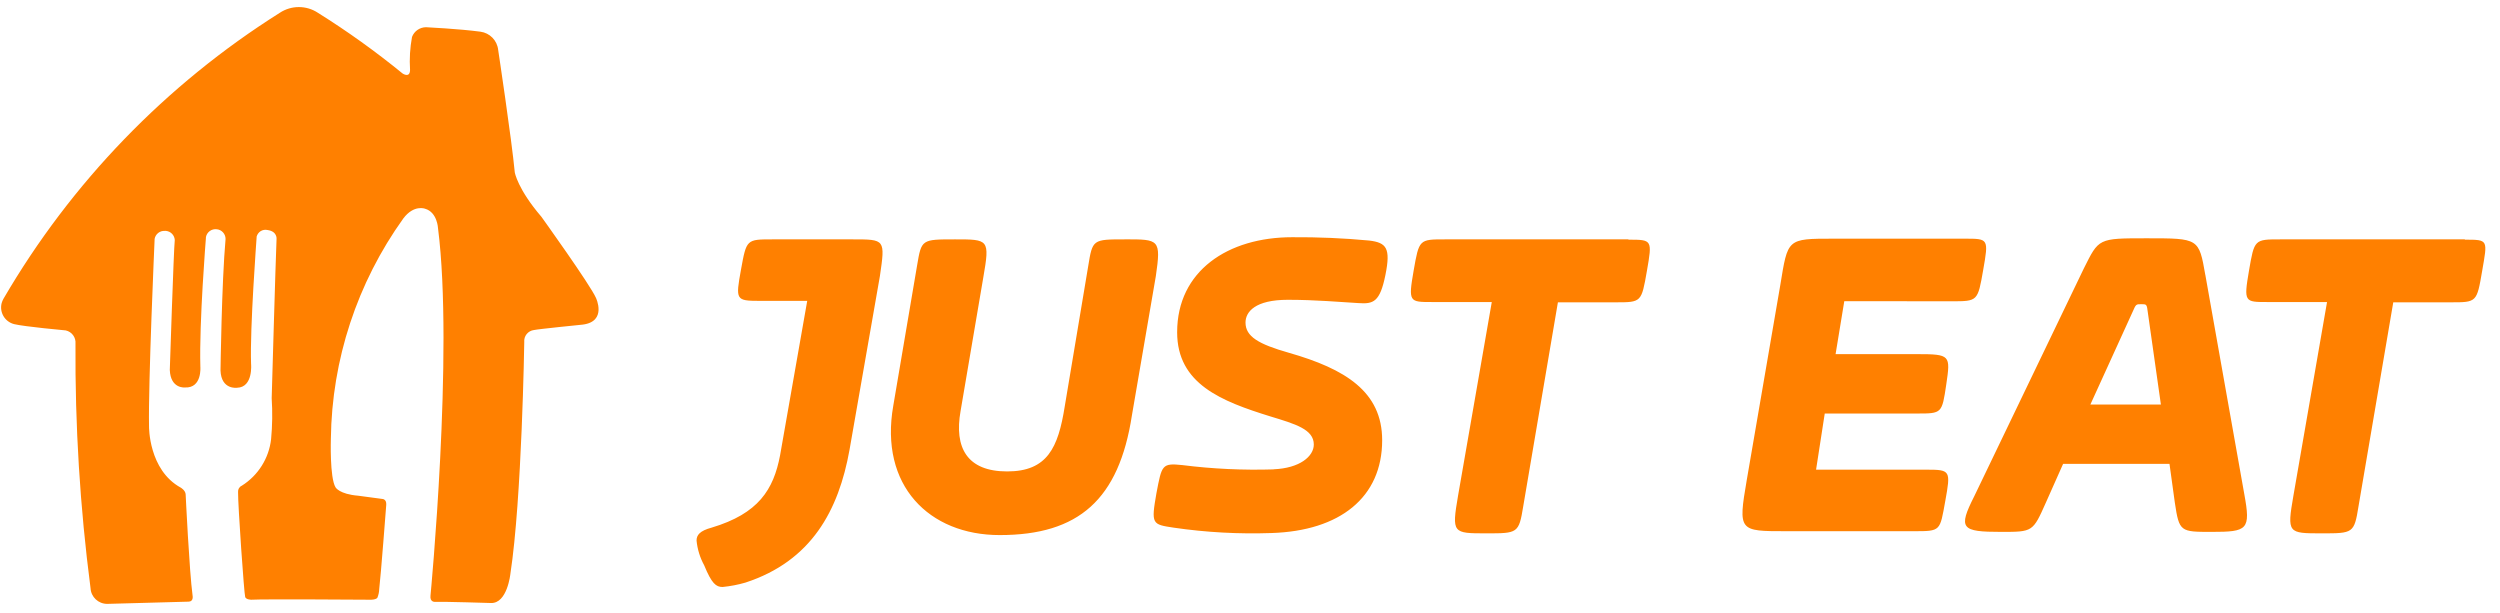
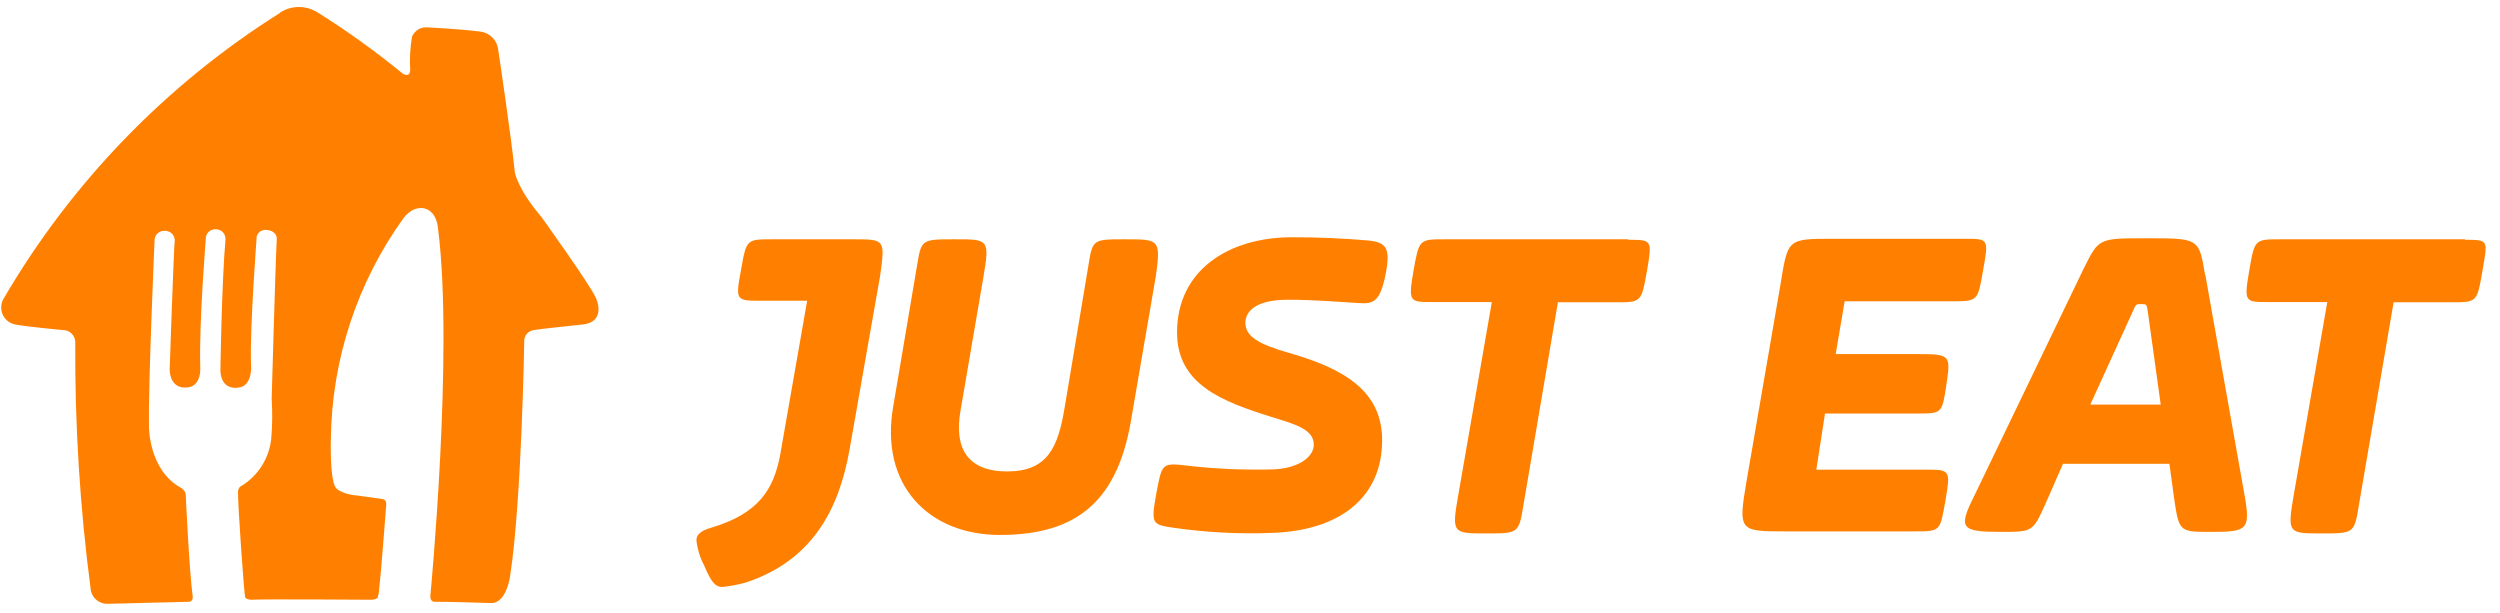
- <svg xmlns="http://www.w3.org/2000/svg" width="98" height="24" viewBox="0 0 98 24">
-   <g fill="#FF8000" fill-rule="evenodd">
-     <path fill-rule="nonzero" d="M10.966.503c.454-.301 1.044-.301 1.498 0 1.154.722 2.262 1.516 3.316 2.377 0 0 .287.198.294-.137-.028-.433-.002-.868.077-1.295.087-.229.306-.38.551-.381 0 0 1.302.064 2.13.175.369.049.657.343.696.712 0 0 .532 3.528.651 4.8 0 0 .104.648 1.045 1.745 0 0 1.915 2.667 2.137 3.177 0 0 .444.922-.513 1.048 0 0-1.746.175-1.915.213-.235.028-.405.238-.382.473 0 0-.092 6.137-.544 9.085 0 0-.119 1.17-.766 1.143 0 0-1.796-.057-2.213-.046 0 0-.18 0-.153-.24 0 0 .915-9.57.295-14.407 0 0-.027-.625-.506-.762 0 0-.436-.175-.854.38C14 11.087 13.008 14.1 12.97 17.2c0 0-.05 1.524.184 1.905 0 0 .145.266.888.327l.942.126s.172 0 .157.229c0 0-.214 2.807-.276 3.306-.003.114-.027.226-.069.332 0 0-.034.095-.329.084 0 0-4.15-.03-4.618 0 0 0-.195 0-.237-.103-.042-.103-.287-3.623-.28-4.122-.007-.104.05-.201.146-.244.642-.403 1.064-1.074 1.149-1.825.05-.533.058-1.07.023-1.604 0 0 .153-5.382.191-6.247 0 0 .03-.294-.352-.347-.092-.022-.189-.006-.27.043-.08.05-.137.129-.16.22v.03c0 .031-.267 3.551-.217 4.953 0 0 .092.918-.548.937 0 0-.62.091-.65-.674 0 0 .045-3.452.198-5.158.001-.195-.146-.36-.34-.381-.203-.028-.392.108-.43.308v.03s-.267 3.304-.218 5.048c0 0 .077.846-.6.816 0 0-.567.064-.598-.686 0 0 .153-4.728.195-5.093-.01-.187-.154-.338-.34-.359H6.47c-.198-.016-.376.121-.41.317v.034s-.252 5.653-.218 7.314c0 0-.023 1.707 1.245 2.4 0 0 .187.107.191.27 0 0 .142 2.999.272 3.966 0 0 .046.233-.16.233l-3.19.087c-.348-.001-.633-.272-.651-.617-.414-3.177-.61-6.377-.59-9.58.023-.246-.141-.47-.383-.523 0 0-1.631-.148-2.026-.247-.36-.094-.578-.46-.486-.82.017-.06.041-.12.073-.175C2.788 7.161 6.502 3.316 10.966.503zM33.428 9.383H30.28c-1.018 0-1.018 0-1.233 1.185-.214 1.184-.21 1.226.724 1.226h1.872l-1.064 6.054c-.257 1.352-.85 2.285-2.68 2.834-.468.126-.594.293-.594.507.033.34.134.67.299.971.295.72.467.85.72.85.303-.03.603-.087.896-.172 2.592-.846 3.656-2.834 4.081-5.204l1.191-6.811c.21-1.44.21-1.44-1.064-1.44M44.103 9.383c-1.275 0-1.275 0-1.447 1.059l-.92 5.5c-.256 1.608-.68 2.538-2.255 2.538-1.573 0-2.083-.93-1.826-2.37l.892-5.245c.257-1.482.21-1.482-1.106-1.482-1.318 0-1.318 0-1.49 1.017l-.934 5.501c-.552 3.131 1.405 5.074 4.17 5.074 3.101 0 4.675-1.394 5.184-4.693l.938-5.46c.21-1.44.127-1.44-1.19-1.44M49.927 18.396c1.022-.042 1.574-.506 1.574-.971 0-.595-.724-.804-1.7-1.101-1.915-.594-3.657-1.269-3.657-3.3 0-2.41 1.999-3.725 4.507-3.725 1.008-.007 2.017.036 3.02.13.679.083.851.293.637 1.352-.215 1.059-.468 1.143-1.061 1.1-.724-.041-1.662-.129-2.765-.129-1.275 0-1.658.469-1.658.892 0 .548.51.846 1.7 1.185 2.21.632 3.657 1.523 3.657 3.428 0 2.244-1.658 3.554-4.338 3.638-1.28.045-2.562-.025-3.83-.21-.853-.129-.895-.129-.68-1.355.21-1.098.21-1.185 1.018-1.098 1.184.149 2.379.205 3.572.168M63.834 9.383h-7.187c-1.018 0-1.018 0-1.233 1.23-.214 1.23-.168 1.227.724 1.227h2.34l-1.322 7.589c-.252 1.478-.21 1.478 1.107 1.478 1.233 0 1.275 0 1.447-1.056l1.36-8h2.255c1.019 0 1.019 0 1.233-1.226.214-1.227.21-1.23-.724-1.23M76.508 11.81c1.019 0 1.019 0 1.233-1.227.215-1.227.211-1.227-.723-1.227H71.87c-1.83 0-1.784 0-2.083 1.821l-1.317 7.657c-.34 1.989-.298 1.989 1.532 1.989h5.02c1.064 0 1.018 0 1.233-1.185.214-1.185.21-1.227-.724-1.227H71.19l.34-2.201h3.615c.98 0 .98 0 1.149-1.143.168-1.143.168-1.185-1.149-1.185h-3.19l.341-2.076 4.212.004zM81.942 15.859l1.658-3.638c.13-.297.13-.297.34-.297.211 0 .215 0 .257.339l.51 3.596h-2.765zm4.507-5.078c-.253-1.44-.253-1.44-2.298-1.44-1.914 0-1.872 0-2.466 1.185l-4.296 8.93c-.64 1.268-.51 1.394 1.06 1.394 1.238 0 1.238 0 1.747-1.143l.678-1.524h4.17l.21 1.524c.172 1.143.214 1.143 1.447 1.143 1.406 0 1.532-.084 1.275-1.482L86.45 10.78zM96.622 9.383h-7.229c-1.022 0-1.022 0-1.233 1.23-.21 1.23-.172 1.227.72 1.227h2.34l-1.318 7.589c-.256 1.478-.214 1.478 1.107 1.478 1.233 0 1.275 0 1.444-1.056l1.363-8h2.251c1.023 0 1.023 0 1.233-1.226.21-1.227.257-1.23-.678-1.23" />
-   </g>
+ <svg xmlns="http://www.w3.org/2000/svg" width="98" height="24">
+   <path fill-rule="nonzero" d="M10.97.5c.45-.3 1.04-.3 1.5 0 1.15.72 2.26 1.52 3.31 2.38 0 0 .29.2.3-.14-.03-.43 0-.87.07-1.3a.6.6 0 01.55-.37s1.3.06 2.13.17a.8.8 0 01.7.71s.53 3.53.65 4.8c0 0 .1.65 1.04 1.75 0 0 1.92 2.67 2.14 3.18 0 0 .44.92-.51 1.04 0 0-1.75.18-1.92.22a.43.43 0 00-.38.47s-.1 6.14-.54 9.08c0 0-.12 1.17-.77 1.15 0 0-1.8-.06-2.21-.05 0 0-.18 0-.16-.24 0 0 .92-9.57.3-14.4 0 0-.03-.63-.5-.77 0 0-.44-.17-.86.38a15.14 15.14 0 00-2.84 8.64s-.05 1.52.18 1.9c0 0 .15.27.9.33l.93.13s.18 0 .16.23c0 0-.21 2.8-.28 3.3 0 .12-.02.23-.06.34 0 0-.04.09-.33.08 0 0-4.15-.03-4.62 0 0 0-.2 0-.24-.1-.04-.1-.29-3.63-.28-4.13 0-.1.05-.2.15-.24a2.48 2.48 0 001.15-1.82c.05-.54.05-1.07.02-1.6 0 0 .15-5.4.2-6.26 0 0 .02-.29-.36-.34a.36.36 0 00-.27.04.36.36 0 00-.16.22v.03c0 .03-.27 3.55-.22 4.95 0 0 .1.92-.55.94 0 0-.62.1-.65-.67 0 0 .05-3.46.2-5.16 0-.2-.14-.36-.34-.38-.2-.03-.39.1-.43.3v.04s-.27 3.3-.22 5.04c0 0 .08.85-.6.82 0 0-.56.06-.6-.69 0 0 .16-4.72.2-5.09a.38.38 0 00-.34-.36h-.04a.38.38 0 00-.41.32v.03s-.25 5.66-.22 7.32c0 0-.02 1.7 1.25 2.4 0 0 .18.1.19.27 0 0 .14 3 .27 3.96 0 0 .05.24-.16.24l-3.19.08a.65.65 0 01-.65-.61 70.71 70.71 0 01-.6-9.58.49.49 0 00-.37-.53S.94 12.8.55 12.71a.68.68 0 01-.41-1A32.72 32.72 0 0110.97.51zm22.46 8.88h-3.15c-1.02 0-1.02 0-1.23 1.19-.22 1.18-.21 1.22.72 1.22h1.87l-1.06 6.06c-.26 1.35-.85 2.28-2.68 2.83-.47.13-.6.3-.6.5.04.35.14.68.3.98.3.72.47.85.72.85.3-.03.6-.09.9-.17 2.6-.85 3.66-2.84 4.08-5.2l1.2-6.82c.2-1.44.2-1.44-1.07-1.44m10.67 0c-1.27 0-1.27 0-1.44 1.06l-.92 5.5c-.26 1.61-.68 2.54-2.26 2.54-1.57 0-2.08-.93-1.83-2.37l.9-5.25c.25-1.48.2-1.48-1.1-1.48-1.33 0-1.33 0-1.5 1.02l-.93 5.5c-.56 3.13 1.4 5.07 4.17 5.07 3.1 0 4.67-1.39 5.18-4.69l.94-5.46c.2-1.44.13-1.44-1.2-1.44m5.82 9.02c1.02-.05 1.57-.51 1.57-.97 0-.6-.72-.8-1.7-1.1-1.91-.6-3.66-1.27-3.66-3.3 0-2.42 2-3.73 4.51-3.73 1 0 2.02.04 3.02.13.68.08.85.3.64 1.35-.22 1.06-.47 1.14-1.06 1.1-.73-.04-1.67-.13-2.77-.13-1.27 0-1.66.47-1.66.9 0 .54.51.84 1.7 1.18 2.21.63 3.66 1.52 3.66 3.43 0 2.24-1.66 3.55-4.34 3.63-1.28.05-2.56-.02-3.83-.2-.85-.13-.9-.13-.68-1.36.21-1.1.21-1.18 1.02-1.1 1.18.15 2.38.2 3.57.17m13.91-9.02h-7.18c-1.02 0-1.02 0-1.24 1.23-.21 1.23-.16 1.23.73 1.23h2.34l-1.32 7.59c-.26 1.48-.21 1.48 1.1 1.48 1.24 0 1.28 0 1.45-1.06l1.36-8h2.26c1.01 0 1.01 0 1.23-1.22.21-1.23.2-1.23-.73-1.23m12.68 2.41c1.02 0 1.02 0 1.23-1.23.22-1.22.21-1.22-.72-1.22h-5.15c-1.83 0-1.78 0-2.08 1.82l-1.32 7.65c-.34 2-.3 2 1.53 2h5.02c1.07 0 1.02 0 1.24-1.2.2-1.18.2-1.22-.73-1.22H71.2l.34-2.2h3.62c.97 0 .97 0 1.14-1.14.17-1.15.17-1.19-1.15-1.19h-3.19l.35-2.07h4.2zm5.43 4.05l1.66-3.64c.13-.3.13-.3.34-.3.21 0 .21 0 .26.34l.5 3.6h-2.76zm4.5-5.08c-.24-1.44-.24-1.44-2.29-1.44-1.91 0-1.87 0-2.47 1.19l-4.3 8.93c-.63 1.26-.5 1.39 1.07 1.39 1.24 0 1.24 0 1.75-1.14l.67-1.53h4.17l.21 1.53c.18 1.14.22 1.14 1.45 1.14 1.4 0 1.53-.08 1.28-1.48l-1.53-8.59zm10.18-1.4H89.4c-1.02 0-1.02 0-1.23 1.23-.21 1.23-.17 1.23.72 1.23h2.34l-1.32 7.59c-.25 1.48-.21 1.48 1.1 1.48 1.24 0 1.28 0 1.45-1.06l1.37-8h2.25c1.02 0 1.02 0 1.23-1.22.21-1.23.26-1.23-.68-1.23" fill="#FF8000" />
</svg>
